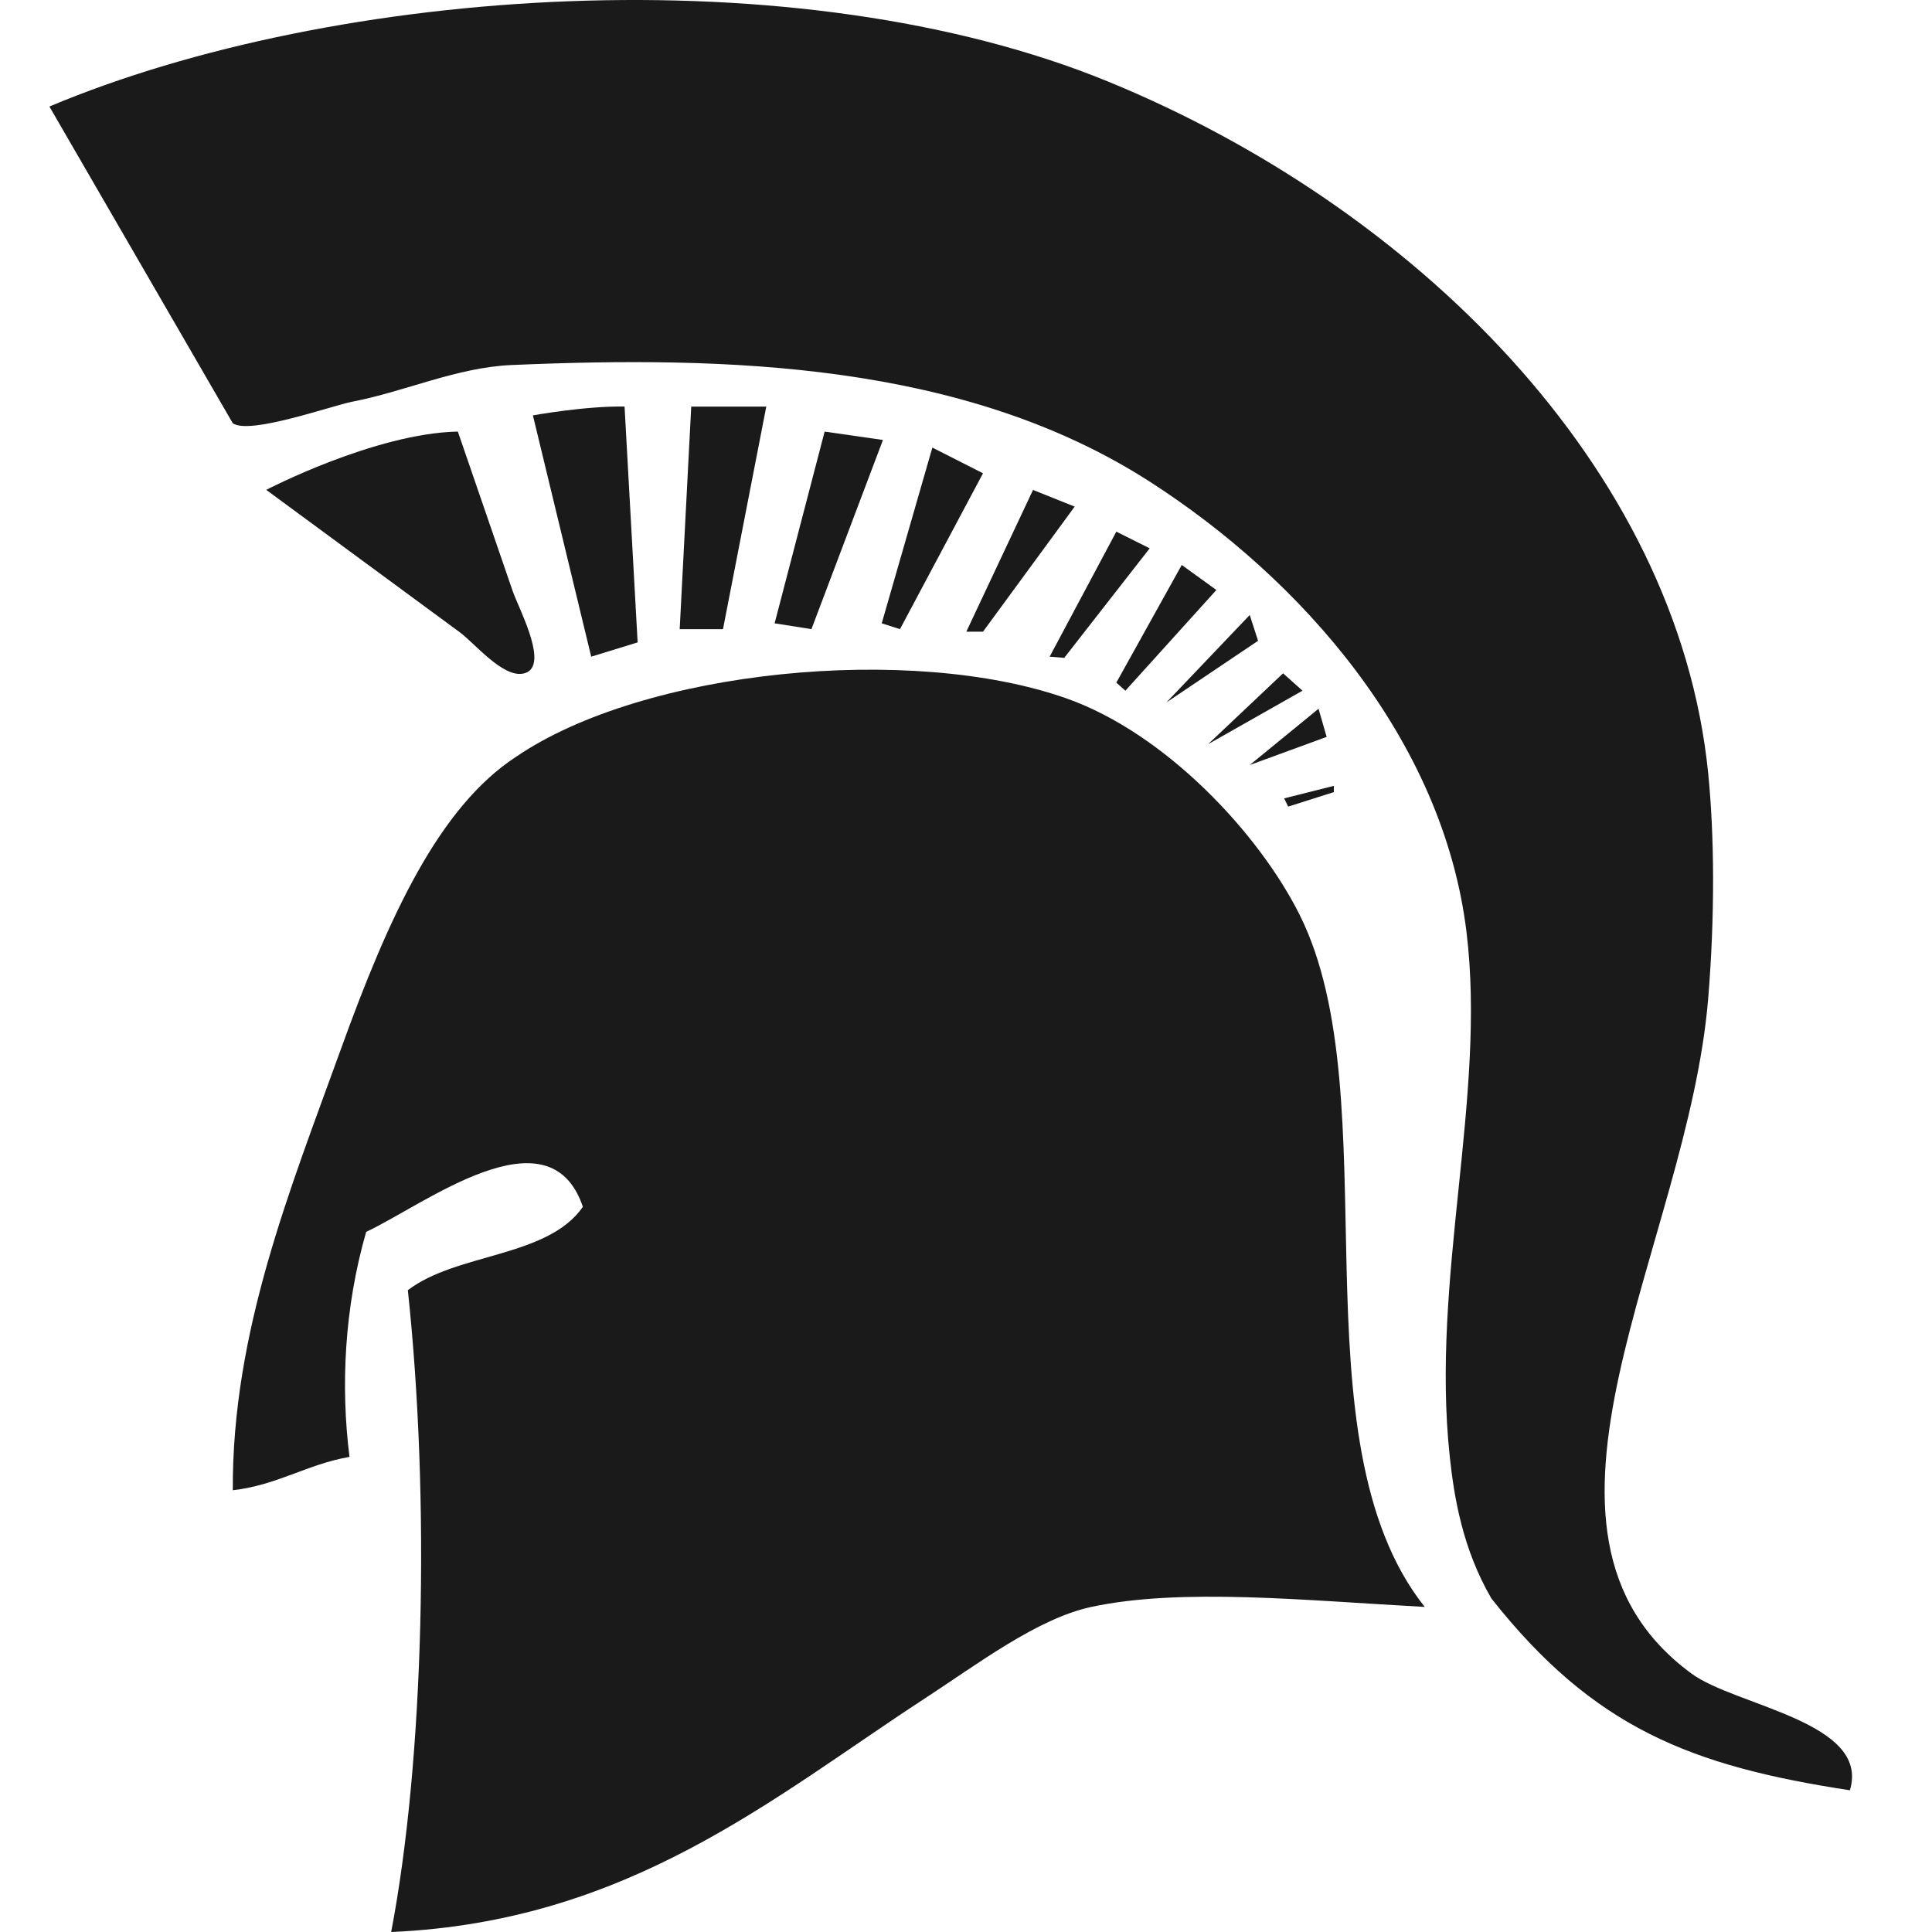
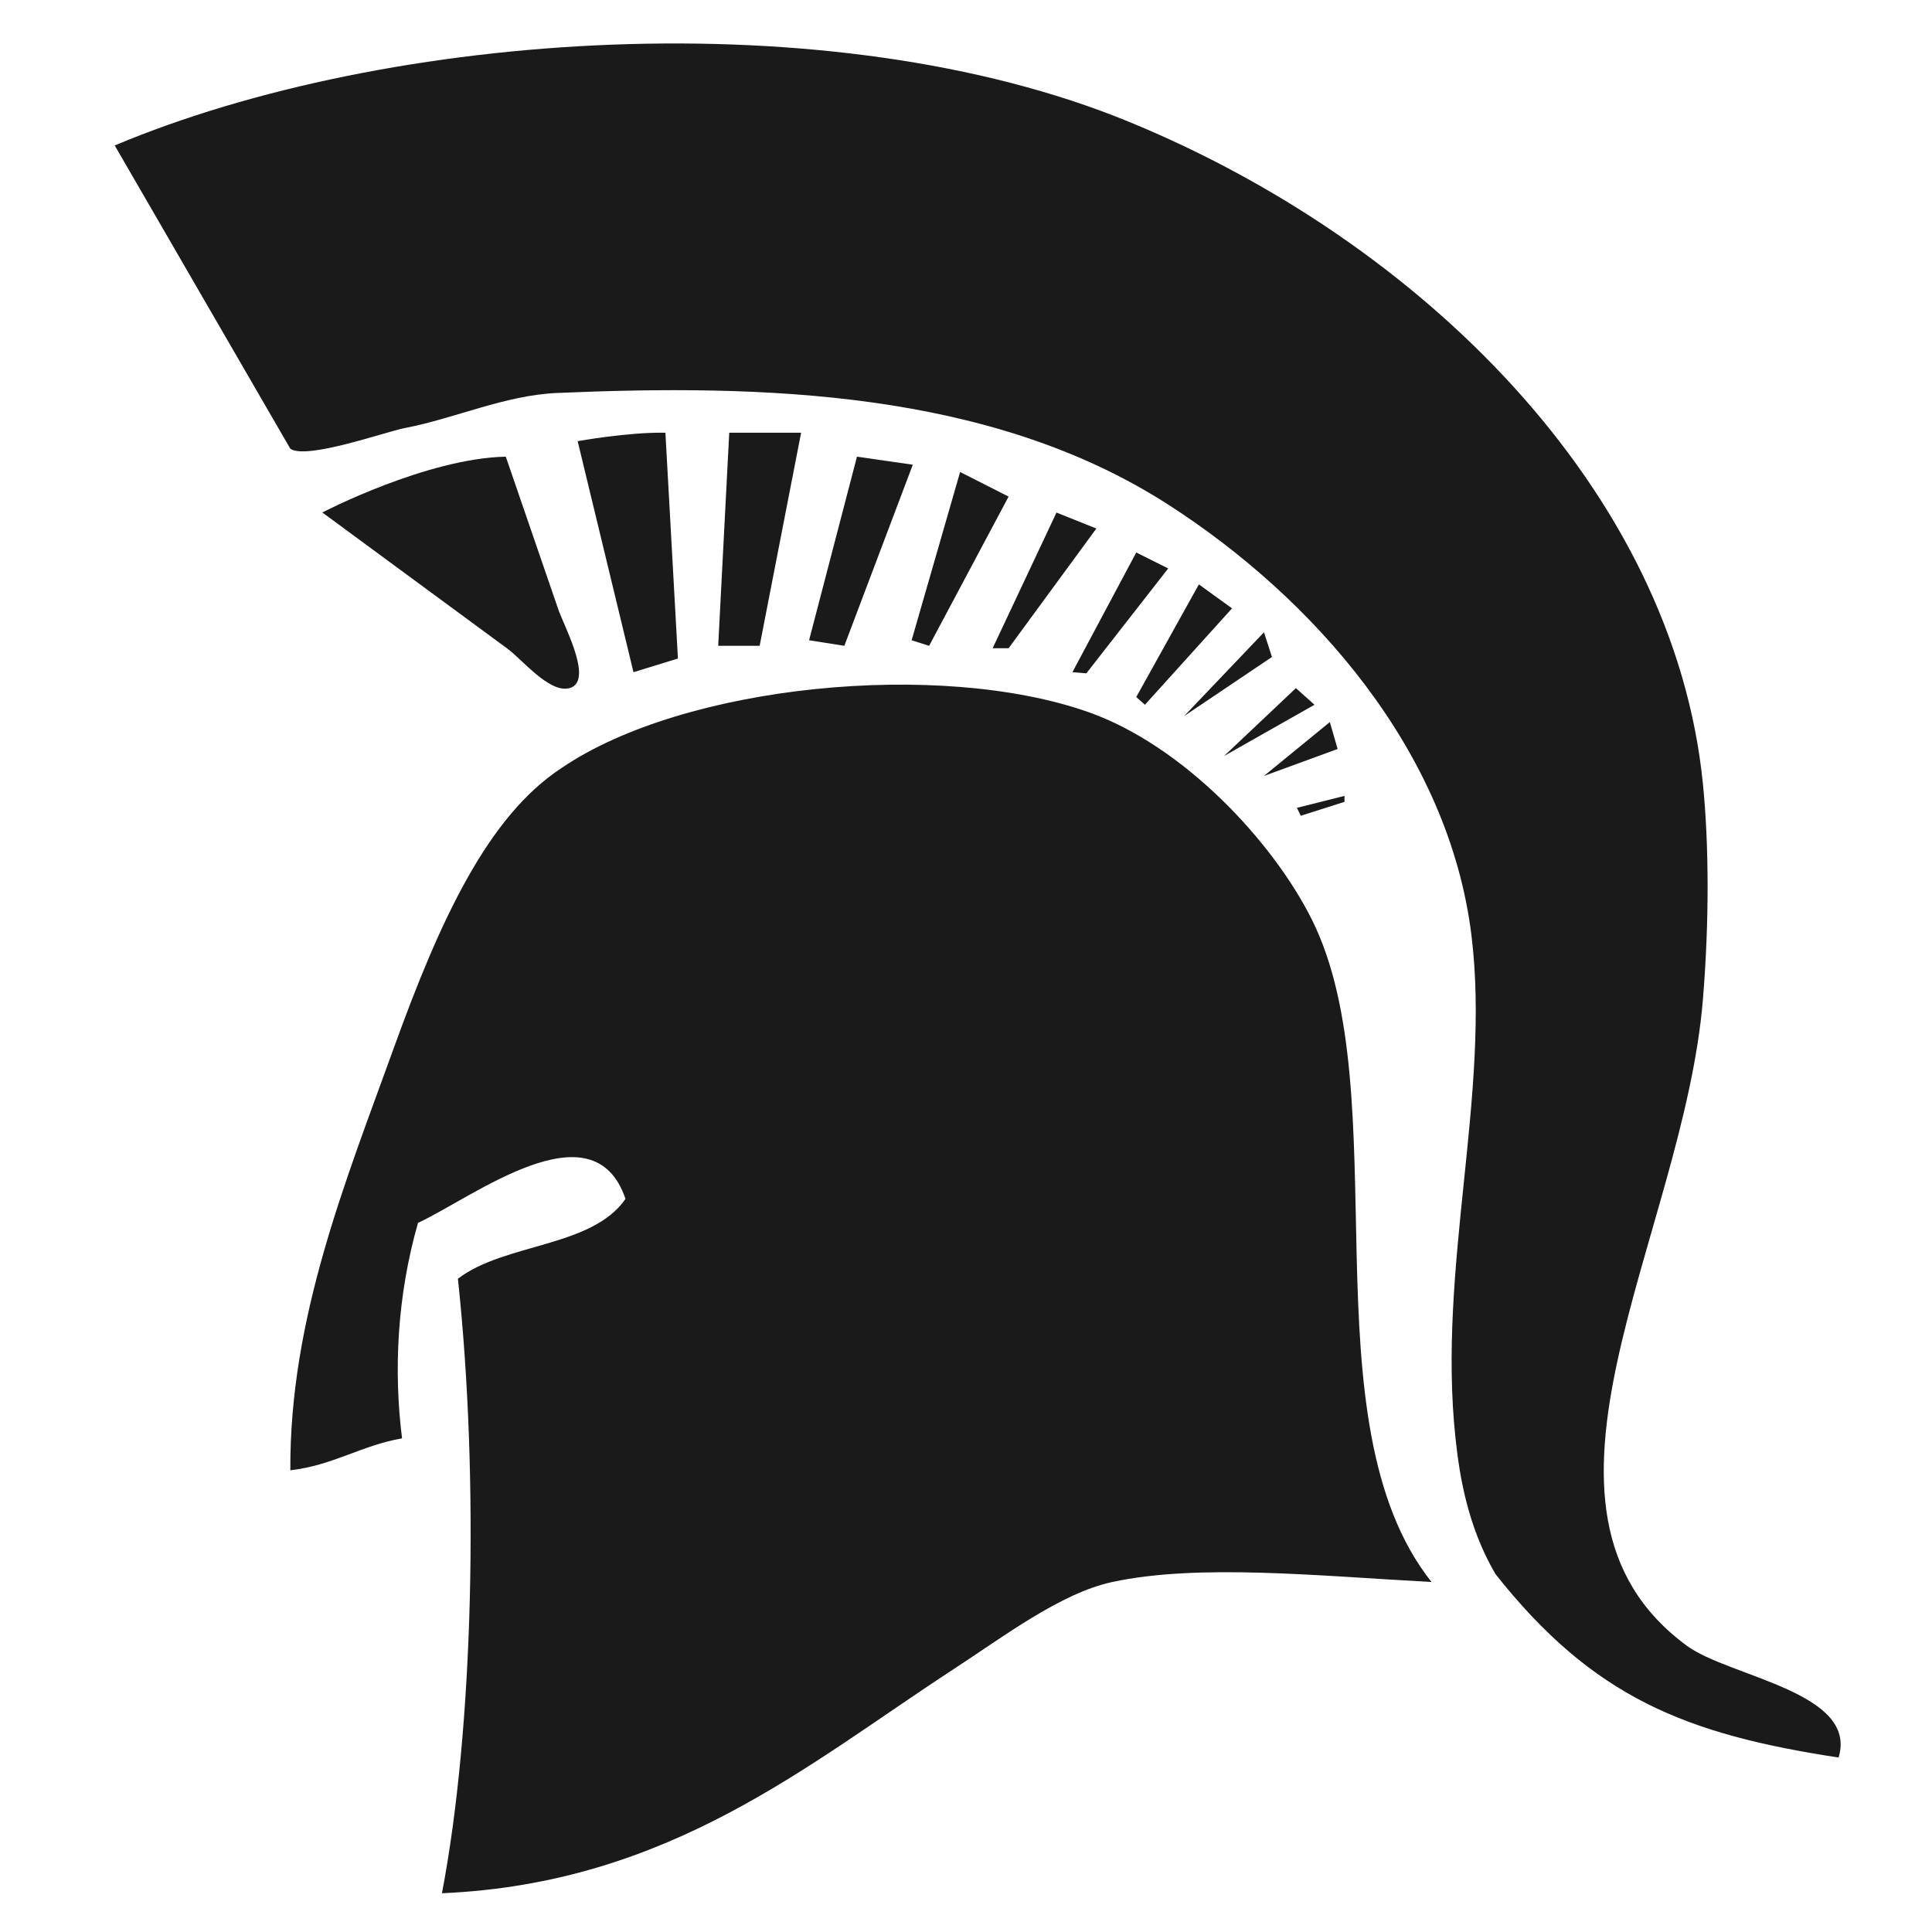
- <svg xmlns="http://www.w3.org/2000/svg" height="100px" width="100px" fill="#1A1A1A" version="1.1" x="0px" y="0px" viewBox="0 0 100 100" enable-background="new 0 0 100 100" xml:space="preserve">
-   <path fill-rule="evenodd" clip-rule="evenodd" fill="#1A1A1A" d="M95.75,92.664c-8.234-1.257-13.26-3.228-18.553-9.923  c-1.504-2.583-1.936-5.278-2.156-7.333c-0.994-9.232,1.91-18.642,0.863-27.183c-1.225-9.973-8.545-18.249-16.396-23.297  c-9.628-6.191-21.948-6.51-33.036-6.034c-2.83,0.124-5.501,1.37-8.233,1.897c-1.065,0.205-5.304,1.725-6.189,1.119L2.557,5.514  c14.792-6.224,38.725-7.881,54.796-1.293c15.766,6.462,29.471,19.899,31.063,35.808c0.324,3.245,0.35,7.373,0,11.648  c-1.055,12.831-10.957,27.535-0.865,34.947C89.838,88.306,96.826,89.123,95.75,92.664z" />
-   <path fill-rule="evenodd" clip-rule="evenodd" fill="#1A1A1A" d="M73.744,83.174c-6.211-0.336-12.607-1-17.258,0  c-2.797,0.601-5.899,2.967-8.627,4.743C40.022,93.029,32.548,99.469,20.247,100c1.705-8.911,2.021-22.388,0.863-33.22  c2.524-1.936,7.239-1.682,9.059-4.315c-1.735-5.149-8.26-0.072-11.216,1.295c-1.137,3.958-1.322,8.021-0.863,11.648  c-2.204,0.384-3.717,1.458-6.04,1.727c-0.044-8.216,2.98-15.592,5.608-22.868c2.479-6.865,5.078-12.505,9.061-15.101  c6.617-4.509,20.44-5.854,28.475-3.019c5.125,1.806,9.965,6.976,12.082,11.217C72.01,56.864,66.844,74.491,73.744,83.174z" />
-   <path fill-rule="evenodd" clip-rule="evenodd" fill="#1A1A1A" d="M27.383,34.734c-0.083,0.064-0.188,0.109-0.317,0.133  c-1.064,0.197-2.506-1.581-3.27-2.143c-1.52-1.118-3.039-2.235-4.558-3.353c-1.819-1.339-3.638-2.677-5.458-4.016  c0,0,5.618-2.927,9.918-3.017c0.946,2.752,1.893,5.505,2.839,8.258C26.83,31.446,28.246,34.072,27.383,34.734z" />
-   <path fill-rule="evenodd" clip-rule="evenodd" fill="#1A1A1A" d="M30.601,33.989L27.583,21.5c0,0,2.738-0.496,4.744-0.456  l0.677,12.206L30.601,33.989z" />
-   <polygon fill-rule="evenodd" clip-rule="evenodd" fill="#1A1A1A" points="35.181,32.564 35.778,21.044 39.663,21.044 37.422,32.564   " />
-   <polygon fill-rule="evenodd" clip-rule="evenodd" fill="#1A1A1A" points="40.094,32.263 42.683,22.339 45.701,22.773 42,32.564 " />
-   <polygon fill-rule="evenodd" clip-rule="evenodd" fill="#1A1A1A" points="45.638,32.263 48.259,23.167 50.88,24.497 46.583,32.564   " />
-   <polygon fill-rule="evenodd" clip-rule="evenodd" fill="#1A1A1A" points="50.017,32.695 53.469,25.359 55.625,26.222 50.88,32.695   " />
-   <polygon fill-rule="evenodd" clip-rule="evenodd" fill="#1A1A1A" points="54.33,33.989 57.781,27.518 59.508,28.381 55.084,34.051   " />
-   <polygon fill-rule="evenodd" clip-rule="evenodd" fill="#1A1A1A" points="57.781,35.333 61.167,29.243 62.959,30.538 58.25,35.75   " />
-   <polygon fill-rule="evenodd" clip-rule="evenodd" fill="#1A1A1A" points="60.37,36.361 64.686,31.832 65.117,33.167 " />
-   <polygon fill-rule="evenodd" clip-rule="evenodd" fill="#1A1A1A" points="62.529,38.52 66.412,34.851 67.417,35.75 " />
-   <polygon fill-rule="evenodd" clip-rule="evenodd" fill="#1A1A1A" points="64.686,39.597 68.247,36.685 68.667,38.141 " />
-   <polygon fill-rule="evenodd" clip-rule="evenodd" fill="#1A1A1A" points="66.467,41.323 69.039,40.676 69.039,40.999 66.676,41.75   " />
+ <svg xmlns="http://www.w3.org/2000/svg" enable-background="new 0 0 100 100" fill="#1a1a1a" version="1.1" viewBox="0 0 16 16" xml:space="preserve">
+   <g transform="matrix(.15319 0 0 .15319 .55845 .35998)" clip-rule="evenodd" fill="#1a1a1a" fill-rule="evenodd">
+     <path d="m95.75 92.664c-8.234-1.257-13.26-3.228-18.553-9.923-1.504-2.583-1.936-5.278-2.156-7.333-0.994-9.232 1.91-18.642 0.863-27.183-1.225-9.973-8.545-18.249-16.396-23.297-9.628-6.191-21.948-6.51-33.036-6.034-2.83 0.124-5.501 1.37-8.233 1.897-1.065 0.205-5.304 1.725-6.189 1.119l-9.493-16.396c14.792-6.224 38.725-7.881 54.796-1.293 15.766 6.462 29.471 19.899 31.063 35.808 0.324 3.245 0.35 7.373 0 11.648-1.055 12.831-10.957 27.535-0.865 34.947 2.287 1.682 9.275 2.499 8.199 6.04z" />
+     <path d="m73.744 83.174c-6.211-0.336-12.607-1-17.258 0-2.797 0.601-5.899 2.967-8.627 4.743-7.837 5.112-15.311 11.552-27.612 12.083 1.705-8.911 2.021-22.388 0.863-33.22 2.524-1.936 7.239-1.682 9.059-4.315-1.735-5.149-8.26-0.072-11.216 1.295-1.137 3.958-1.322 8.021-0.863 11.648-2.204 0.384-3.717 1.458-6.04 1.727-0.044-8.216 2.98-15.592 5.608-22.868 2.479-6.865 5.078-12.505 9.061-15.101 6.617-4.509 20.44-5.854 28.475-3.019 5.125 1.806 9.965 6.976 12.082 11.217 4.734 9.5-0.432 27.127 6.468 35.81z" />
+     <path d="m27.383 34.734c-0.083 0.064-0.188 0.109-0.317 0.133-1.064 0.197-2.506-1.581-3.27-2.143-1.52-1.118-3.039-2.235-4.558-3.353-1.819-1.339-3.638-2.677-5.458-4.016 0 0 5.618-2.927 9.918-3.017 0.946 2.752 1.893 5.505 2.839 8.258 0.293 0.85 1.709 3.476 0.846 4.138z" />
+     <path d="m30.601 33.989-3.018-12.489s2.738-0.496 4.744-0.456l0.677 12.206z" />
+     <polygon points="39.663 21.044 37.422 32.564 35.181 32.564 35.778 21.044" />
+     <polygon points="45.701 22.773 42 32.564 40.094 32.263 42.683 22.339" />
+     <polygon points="50.88 24.497 46.583 32.564 45.638 32.263 48.259 23.167" />
+     <polygon points="55.625 26.222 50.88 32.695 50.017 32.695 53.469 25.359" />
+     <polygon points="59.508 28.381 55.084 34.051 54.33 33.989 57.781 27.518" />
+     <polygon points="62.959 30.538 58.25 35.75 57.781 35.333 61.167 29.243" />
+     <polygon points="60.37 36.361 64.686 31.832 65.117 33.167" />
+     <polygon points="62.529 38.52 66.412 34.851 67.417 35.75" />
+     <polygon points="64.686 39.597 68.247 36.685 68.667 38.141" />
+     <polygon points="69.039 40.999 66.676 41.75 66.467 41.323 69.039 40.676" />
+   </g>
</svg>
